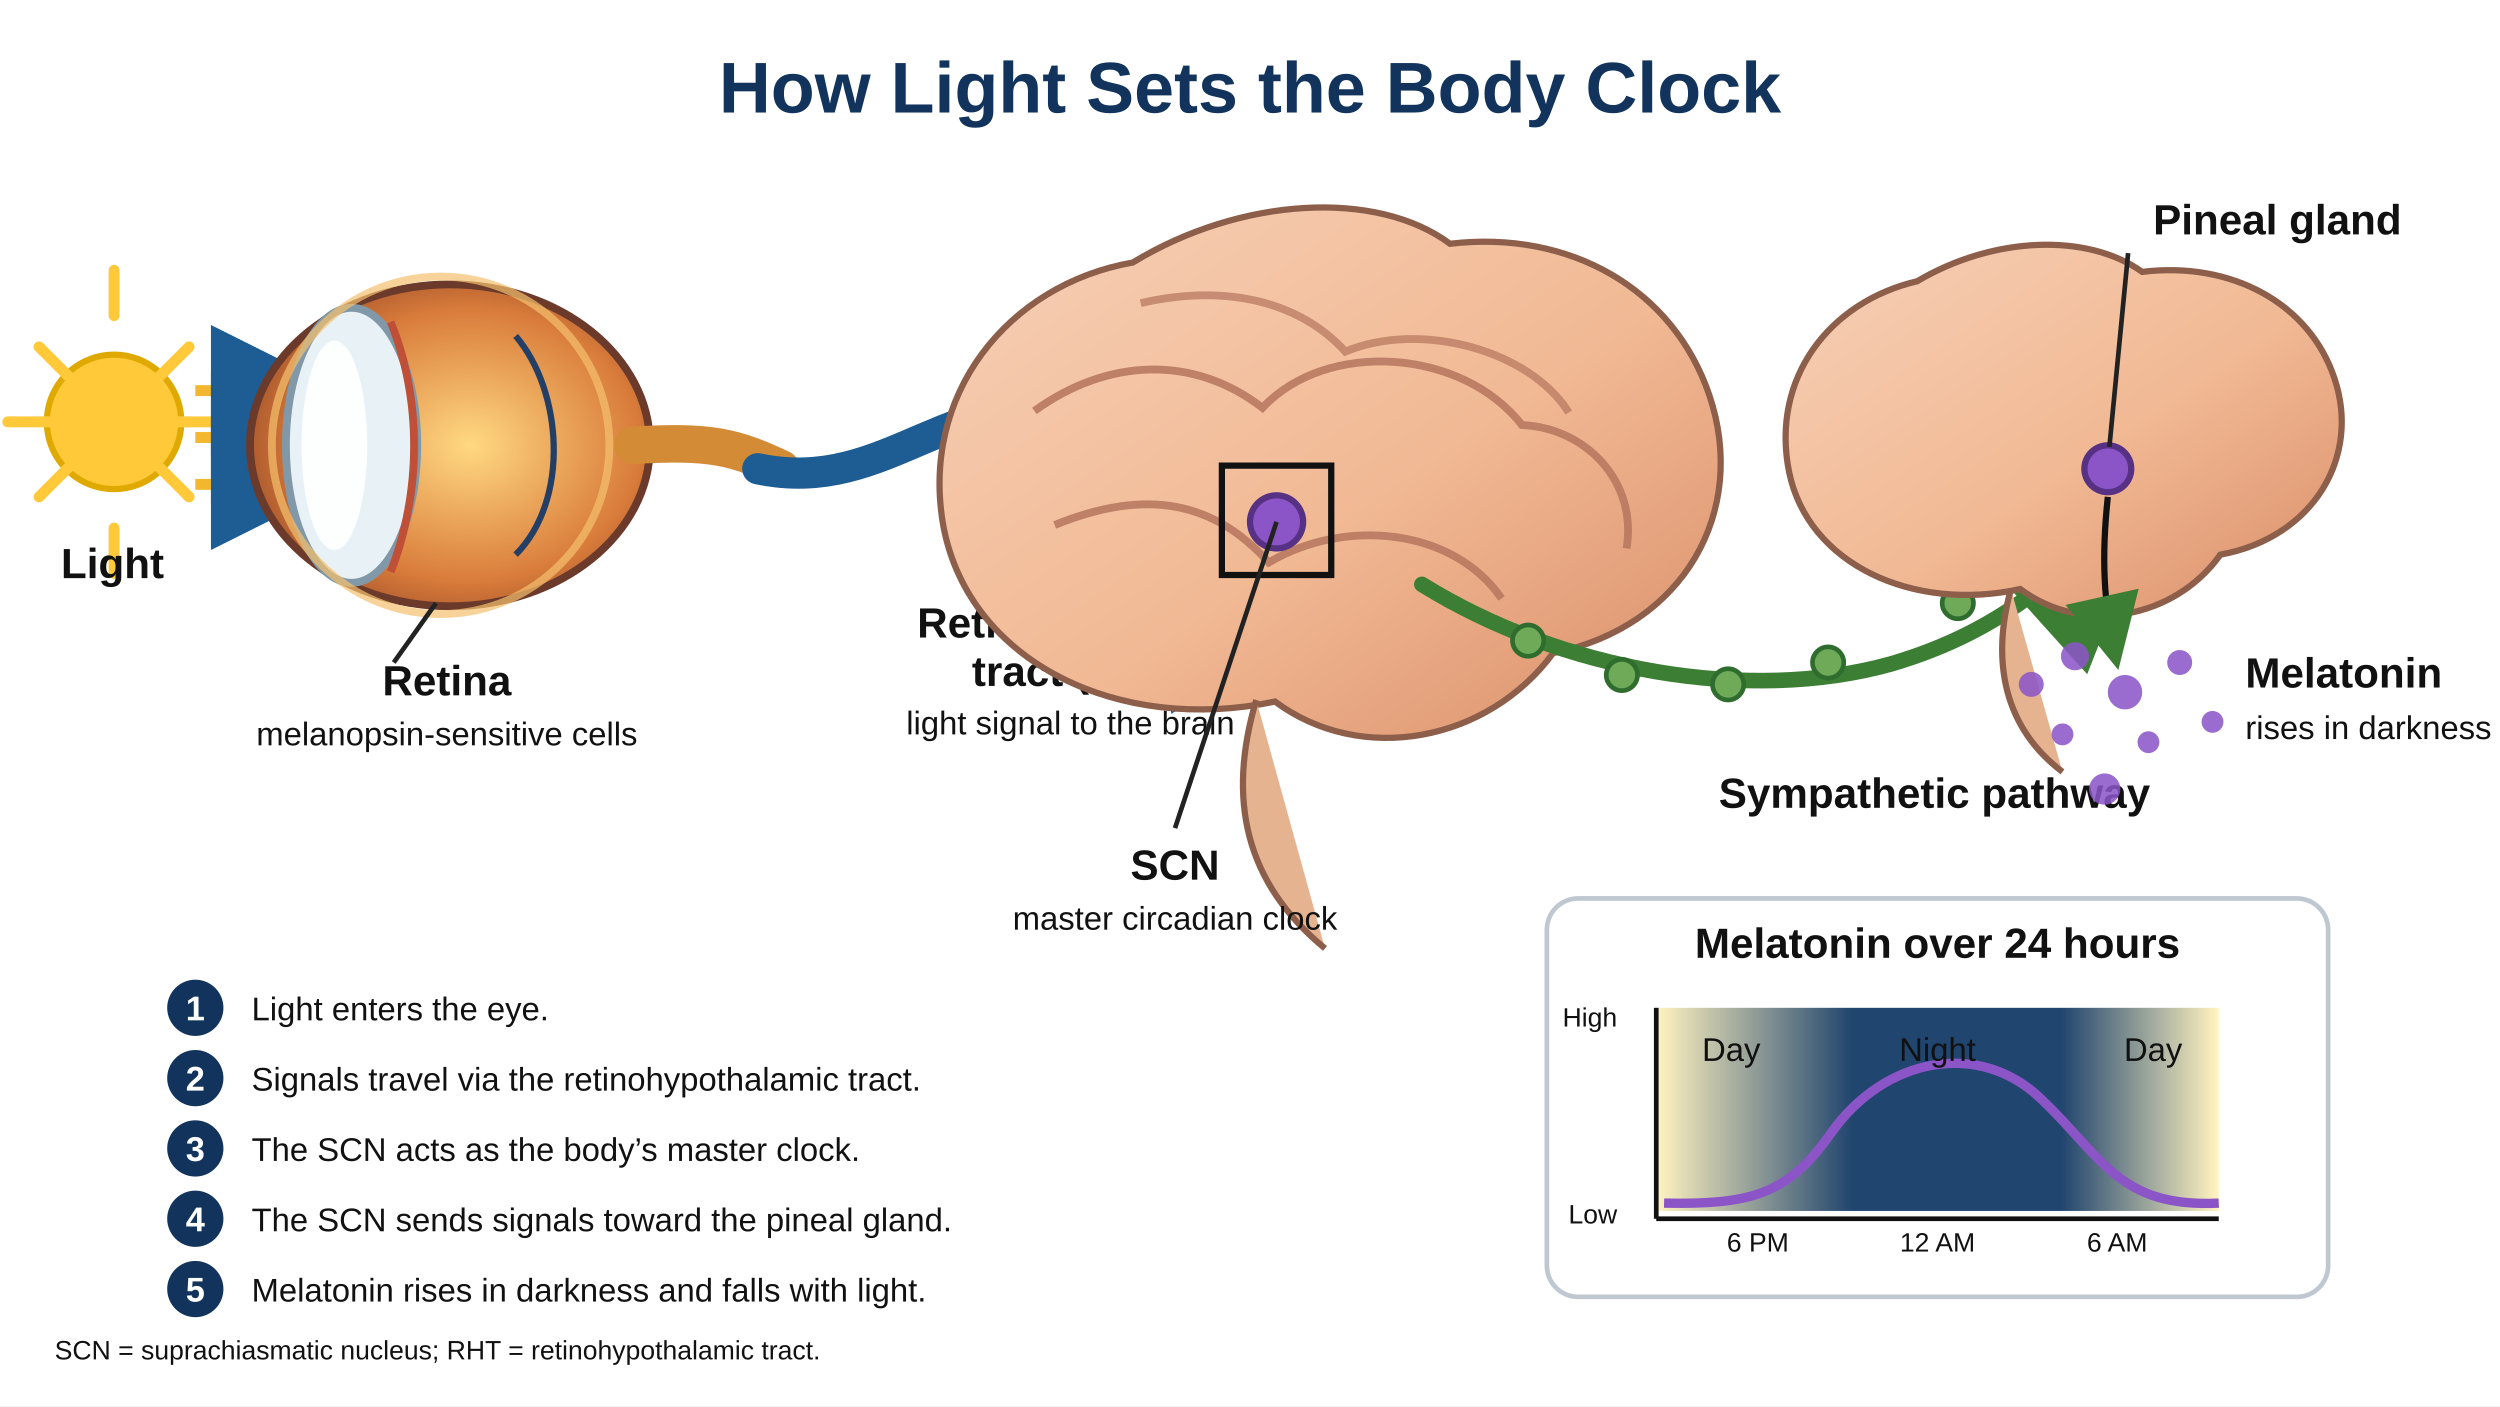
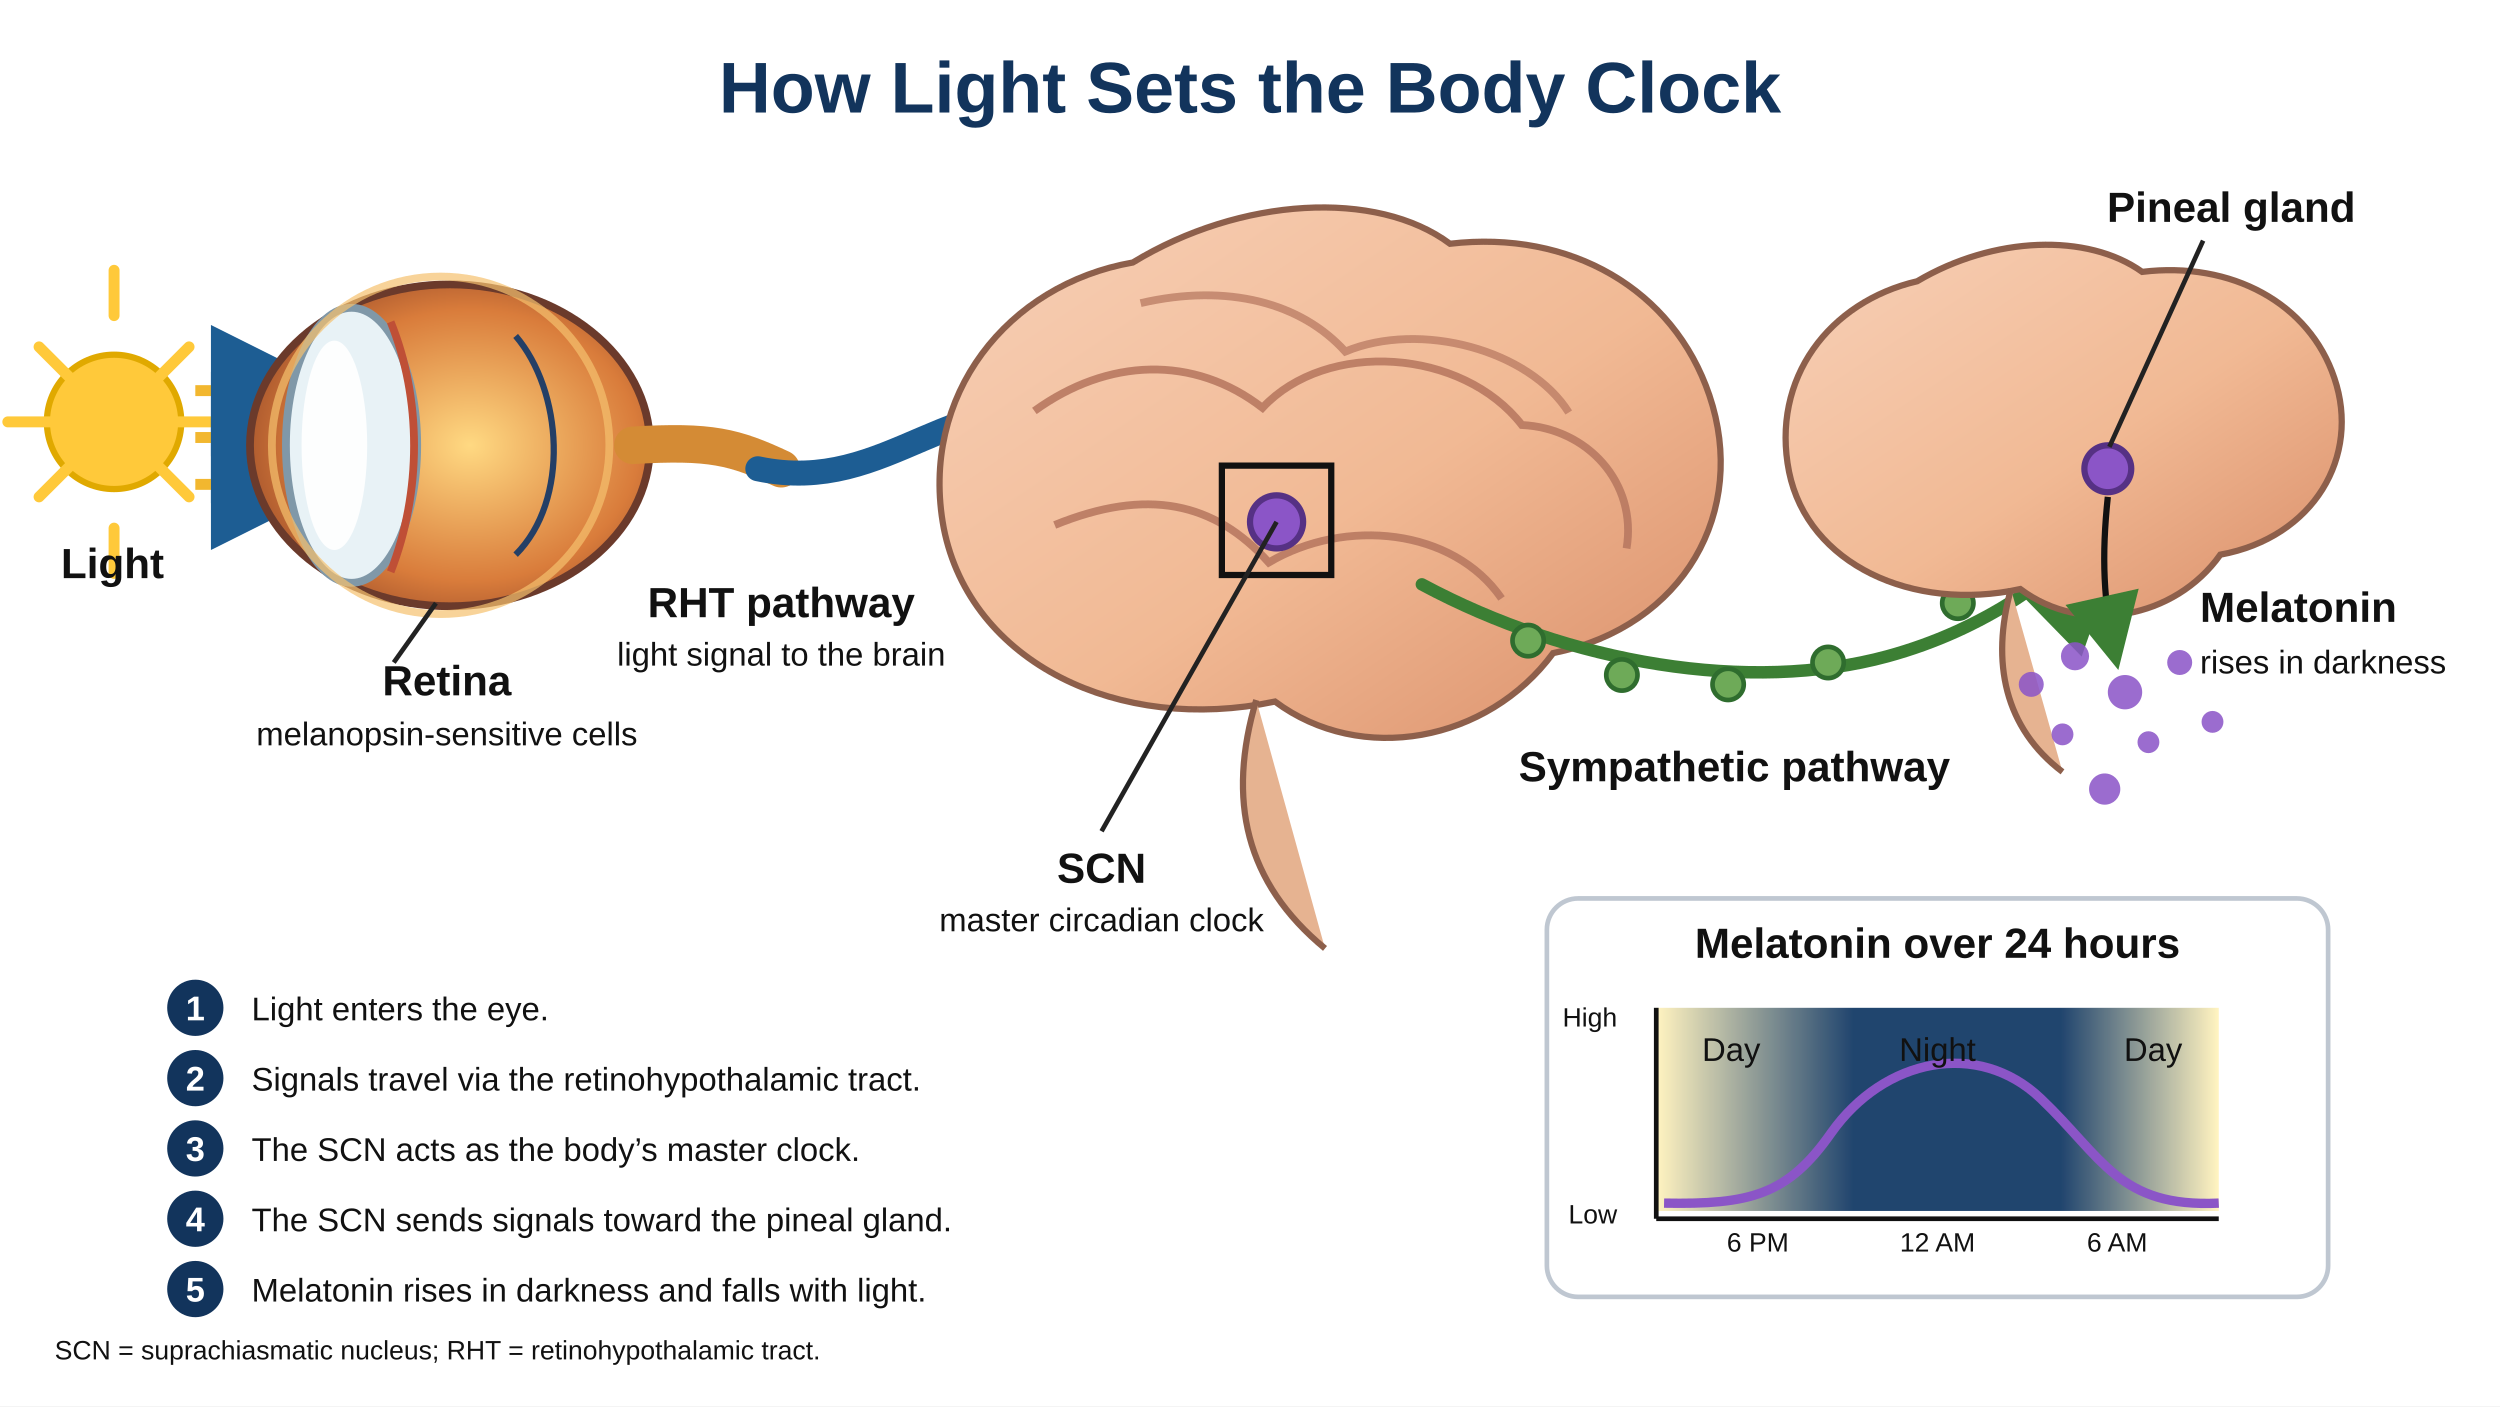
<svg xmlns="http://www.w3.org/2000/svg" viewBox="0 0 1600 900" role="img" aria-labelledby="title desc">
  <defs>
    <linearGradient id="brainGrad" x1="0" x2="1" y1="0" y2="1">
      <stop offset="0" stop-color="#f7d0b7" />
      <stop offset="0.55" stop-color="#f1b994" />
      <stop offset="1" stop-color="#d98d68" />
    </linearGradient>
    <radialGradient id="eyeGrad" cx="55%" cy="50%" r="65%">
      <stop offset="0" stop-color="#ffd982" />
      <stop offset="0.65" stop-color="#d97c3b" />
      <stop offset="1" stop-color="#8f4326" />
    </radialGradient>
    <linearGradient id="nightGrad" x1="0" x2="1">
      <stop offset="0" stop-color="#fff2bd" />
      <stop offset="0.35" stop-color="#173d68" />
      <stop offset="0.72" stop-color="#173d68" />
      <stop offset="1" stop-color="#fff2bd" />
    </linearGradient>
    <marker id="arrowBlue" markerWidth="12" markerHeight="12" refX="10" refY="6" orient="auto">
      <path d="M0,0 L12,6 L0,12 Z" fill="#1d5d93" />
    </marker>
    <marker id="arrowGreen" markerWidth="12" markerHeight="12" refX="10" refY="6" orient="auto">
      <path d="M0,0 L12,6 L0,12 Z" fill="#3c7f34" />
    </marker>
    <style>
      .title{font:700 46px Arial, Helvetica, sans-serif; fill:#12345c;}
      .label{font:700 27px Arial, Helvetica, sans-serif; fill:#111;}
      .small{font:400 21px Arial, Helvetica, sans-serif; fill:#111;}
      .tiny{font:400 17px Arial, Helvetica, sans-serif; fill:#111;}
      .step{font:700 22px Arial, Helvetica, sans-serif; fill:#fff;}
      .note{font:400 18px Arial, Helvetica, sans-serif; fill:#111;}
-       .pathBlue{fill:none; stroke:#1d5d93; stroke-width:20; stroke-linecap:round; marker-end:url(#arrowBlue);}
-       .pathGreen{fill:none; stroke:#3c7f34; stroke-width:10; stroke-linecap:round; marker-end:url(#arrowGreen);}
+       .pathBlue{fill:none; stroke:#1d5d93; stroke-width:16; stroke-linecap:round; marker-end:url(#arrowBlue);}
+       .pathGreen{fill:none; stroke:#3c7f34; stroke-width:8; stroke-linecap:round; marker-end:url(#arrowGreen);}
      .thin{fill:none; stroke:#222; stroke-width:3;}
      .soft{fill:#fff; stroke:#bfc7d1; stroke-width:3;}
    </style>
  </defs>
  <rect width="1600" height="900" fill="#fff" />
  <text x="800" y="72" text-anchor="middle" class="title">How Light Sets the Body Clock</text>
  <circle cx="73" cy="270" r="43" fill="#ffc93a" stroke="#e0a900" stroke-width="4" />
  <g stroke="#ffc93a" stroke-width="7" stroke-linecap="round">
    <line x1="73" y1="202" x2="73" y2="173" />
    <line x1="73" y1="338" x2="73" y2="367" />
    <line x1="5" y1="270" x2="34" y2="270" />
    <line x1="112" y1="270" x2="141" y2="270" />
    <line x1="25" y1="222" x2="45" y2="242" />
    <line x1="101" y1="298" x2="121" y2="318" />
    <line x1="25" y1="318" x2="45" y2="298" />
    <line x1="101" y1="242" x2="121" y2="222" />
  </g>
  <text x="72" y="370" text-anchor="middle" class="label">Light</text>
  <g stroke="#f2b72f" stroke-width="7" marker-end="url(#arrowBlue)">
    <line x1="125" y1="250" x2="205" y2="250" />
    <line x1="125" y1="280" x2="205" y2="280" />
    <line x1="125" y1="310" x2="205" y2="310" />
  </g>
  <ellipse cx="288" cy="285" rx="128" ry="103" fill="url(#eyeGrad)" stroke="#6b3a2b" stroke-width="5" />
  <ellipse cx="225" cy="285" rx="42" ry="88" fill="#e8f2f6" stroke="#8098a8" stroke-width="5" />
  <ellipse cx="214" cy="285" rx="21" ry="67" fill="#ffffff" opacity="0.9" />
  <path d="M250 206 C270 255 270 315 250 366" fill="none" stroke="#bf4f36" stroke-width="5" />
  <path d="M330 215 C360 250 365 320 330 355" fill="none" stroke="#243f66" stroke-width="4" />
  <path d="M405 285 C455 282 470 286 500 300" fill="none" stroke="#d48b35" stroke-width="24" stroke-linecap="round" />
  <circle cx="282" cy="285" r="108" fill="none" stroke="#f5c16d" stroke-width="5" opacity="0.7" />
  <text x="286" y="445" text-anchor="middle" class="label">Retina</text>
  <text x="286" y="477" text-anchor="middle" class="small">melanopsin-sensitive cells</text>
  <line x1="279" y1="386" x2="252" y2="424" class="thin" />
  <path d="M485 300 C570 318 610 242 700 267 C780 289 842 322 930 309" class="pathBlue" />
-   <text x="587" y="408" class="label">Retinohypothalamic</text>
-   <text x="622" y="439" class="label">tract (RHT)</text>
-   <text x="580" y="470" class="small">light signal to the brain</text>
+   <text x="500" y="395" text-anchor="middle" class="label">RHT pathway</text>
+   <text x="500" y="426" text-anchor="middle" class="small">light signal to the brain</text>
  <path d="M725 168 C645 182 588 253 604 338 C621 424 716 470 816 449 C871 490 952 475 994 418 C1078 401 1119 327 1094 253 C1071 185 1005 147 928 156 C881 121 794 126 725 168 Z" fill="url(#brainGrad)" stroke="#8d5f4b" stroke-width="4" />
  <path d="M662 263 C709 229 764 227 808 261 C849 217 936 223 974 272 C1016 274 1048 309 1041 351" fill="none" stroke="#b87961" stroke-width="5" opacity="0.9" />
  <path d="M675 336 C734 312 777 321 812 360 C861 331 930 338 961 383" fill="none" stroke="#b87961" stroke-width="5" opacity="0.9" />
  <path d="M730 194 C786 181 833 194 861 225 C909 205 979 224 1004 264" fill="none" stroke="#b87961" stroke-width="5" opacity="0.75" />
  <path d="M804 448 C785 512 797 565 848 607" fill="#e6b391" stroke="#8d5f4b" stroke-width="4" />
  <circle cx="817" cy="334" r="17" fill="#8b55c7" stroke="#563184" stroke-width="4" />
  <rect x="782" y="298" width="70" height="70" fill="none" stroke="#111" stroke-width="4" />
-   <line x1="817" y1="334" x2="752" y2="530" class="thin" />
-   <text x="752" y="563" text-anchor="middle" class="label">SCN</text>
-   <text x="752" y="595" text-anchor="middle" class="small">master circadian clock</text>
-   <path d="M910 374 C1000 430 1120 450 1210 425 C1285 403 1320 365 1370 320" class="pathGreen" />
+   <line x1="817" y1="334" x2="705" y2="532" class="thin" />
+   <text x="705" y="565" text-anchor="middle" class="label">SCN</text>
+   <text x="705" y="596" text-anchor="middle" class="small">master circadian clock</text>
+   <path d="M910 374 C1005 425 1120 444 1208 420 C1270 403 1315 370 1356 330" class="pathGreen" />
  <g fill="#6eaa58" stroke="#2f6d2e" stroke-width="3">
    <circle cx="978" cy="410" r="10" />
    <circle cx="1038" cy="432" r="10" />
    <circle cx="1106" cy="438" r="10" />
    <circle cx="1170" cy="424" r="10" />
    <circle cx="1253" cy="386" r="10" />
  </g>
-   <text x="1100" y="517" class="label">Sympathetic pathway</text>
+   <text x="1110" y="500" text-anchor="middle" class="label">Sympathetic pathway</text>
  <path d="M1227 180 C1171 193 1133 242 1145 302 C1157 361 1224 392 1293 377 C1333 407 1392 396 1421 355 C1481 344 1511 292 1494 242 C1478 194 1428 167 1371 174 C1336 149 1276 151 1227 180 Z" fill="url(#brainGrad)" stroke="#8d5f4b" stroke-width="4" />
  <path d="M1287 377 C1274 424 1283 466 1320 494" fill="#e6b391" stroke="#8d5f4b" stroke-width="4" />
  <circle cx="1349" cy="300" r="15" fill="#8b55c7" stroke="#563184" stroke-width="4" />
-   <text x="1378" y="150" class="label">Pineal gland</text>
-   <line x1="1362" y1="162" x2="1350" y2="286" class="thin" />
+   <text x="1428" y="142" text-anchor="middle" class="label">Pineal gland</text>
+   <line x1="1410" y1="154" x2="1350" y2="286" class="thin" />
  <path d="M1349 318 C1345 356 1346 385 1354 421" fill="none" stroke="#111" stroke-width="4" marker-end="url(#arrowGreen)" />
  <g fill="#8b55c7" opacity="0.86">
    <circle cx="1300" cy="438" r="8" />
    <circle cx="1328" cy="420" r="9" />
    <circle cx="1360" cy="443" r="11" />
    <circle cx="1395" cy="424" r="8" />
    <circle cx="1320" cy="470" r="7" />
    <circle cx="1375" cy="475" r="7" />
    <circle cx="1347" cy="505" r="10" />
    <circle cx="1416" cy="462" r="7" />
  </g>
-   <text x="1437" y="440" class="label">Melatonin</text>
-   <text x="1437" y="473" class="small">rises in darkness</text>
+   <text x="1408" y="398" class="label">Melatonin</text>
+   <text x="1408" y="431" class="small">rises in darkness</text>
  <g transform="translate(105,645)">
    <circle cx="20" cy="0" r="18" fill="#12345c" />
    <text x="20" y="8" text-anchor="middle" class="step">1</text>
    <text x="56" y="8" class="small">Light enters the eye.</text>
    <circle cx="20" cy="45" r="18" fill="#12345c" />
    <text x="20" y="53" text-anchor="middle" class="step">2</text>
    <text x="56" y="53" class="small">Signals travel via the retinohypothalamic tract.</text>
    <circle cx="20" cy="90" r="18" fill="#12345c" />
    <text x="20" y="98" text-anchor="middle" class="step">3</text>
    <text x="56" y="98" class="small">The SCN acts as the body’s master clock.</text>
    <circle cx="20" cy="135" r="18" fill="#12345c" />
    <text x="20" y="143" text-anchor="middle" class="step">4</text>
    <text x="56" y="143" class="small">The SCN sends signals toward the pineal gland.</text>
    <circle cx="20" cy="180" r="18" fill="#12345c" />
    <text x="20" y="188" text-anchor="middle" class="step">5</text>
    <text x="56" y="188" class="small">Melatonin rises in darkness and falls with light.</text>
  </g>
  <g transform="translate(990,575)">
    <rect x="0" y="0" width="500" height="255" rx="20" class="soft" />
    <text x="250" y="38" text-anchor="middle" class="label">Melatonin over 24 hours</text>
    <rect x="70" y="70" width="360" height="130" fill="url(#nightGrad)" opacity="0.96" />
    <line x1="70" y1="205" x2="430" y2="205" stroke="#111" stroke-width="3" />
    <line x1="70" y1="70" x2="70" y2="205" stroke="#111" stroke-width="3" />
    <path d="M75 195 C130 196 154 190 182 150 C216 102 276 90 316 128 C356 166 366 198 430 195" fill="none" stroke="#8b55c7" stroke-width="6" />
    <text x="45" y="82" text-anchor="end" class="tiny">High</text>
    <text x="45" y="208" text-anchor="end" class="tiny">Low</text>
    <text x="135" y="226" text-anchor="middle" class="tiny">6 PM</text>
    <text x="250" y="226" text-anchor="middle" class="tiny">12 AM</text>
    <text x="365" y="226" text-anchor="middle" class="tiny">6 AM</text>
    <text x="118" y="104" text-anchor="middle" class="small">Day</text>
    <text x="250" y="104" text-anchor="middle" class="small" fill="#fff">Night</text>
    <text x="388" y="104" text-anchor="middle" class="small">Day</text>
  </g>
  <text x="35" y="870" class="tiny">SCN = suprachiasmatic nucleus; RHT = retinohypothalamic tract.</text>
</svg>
